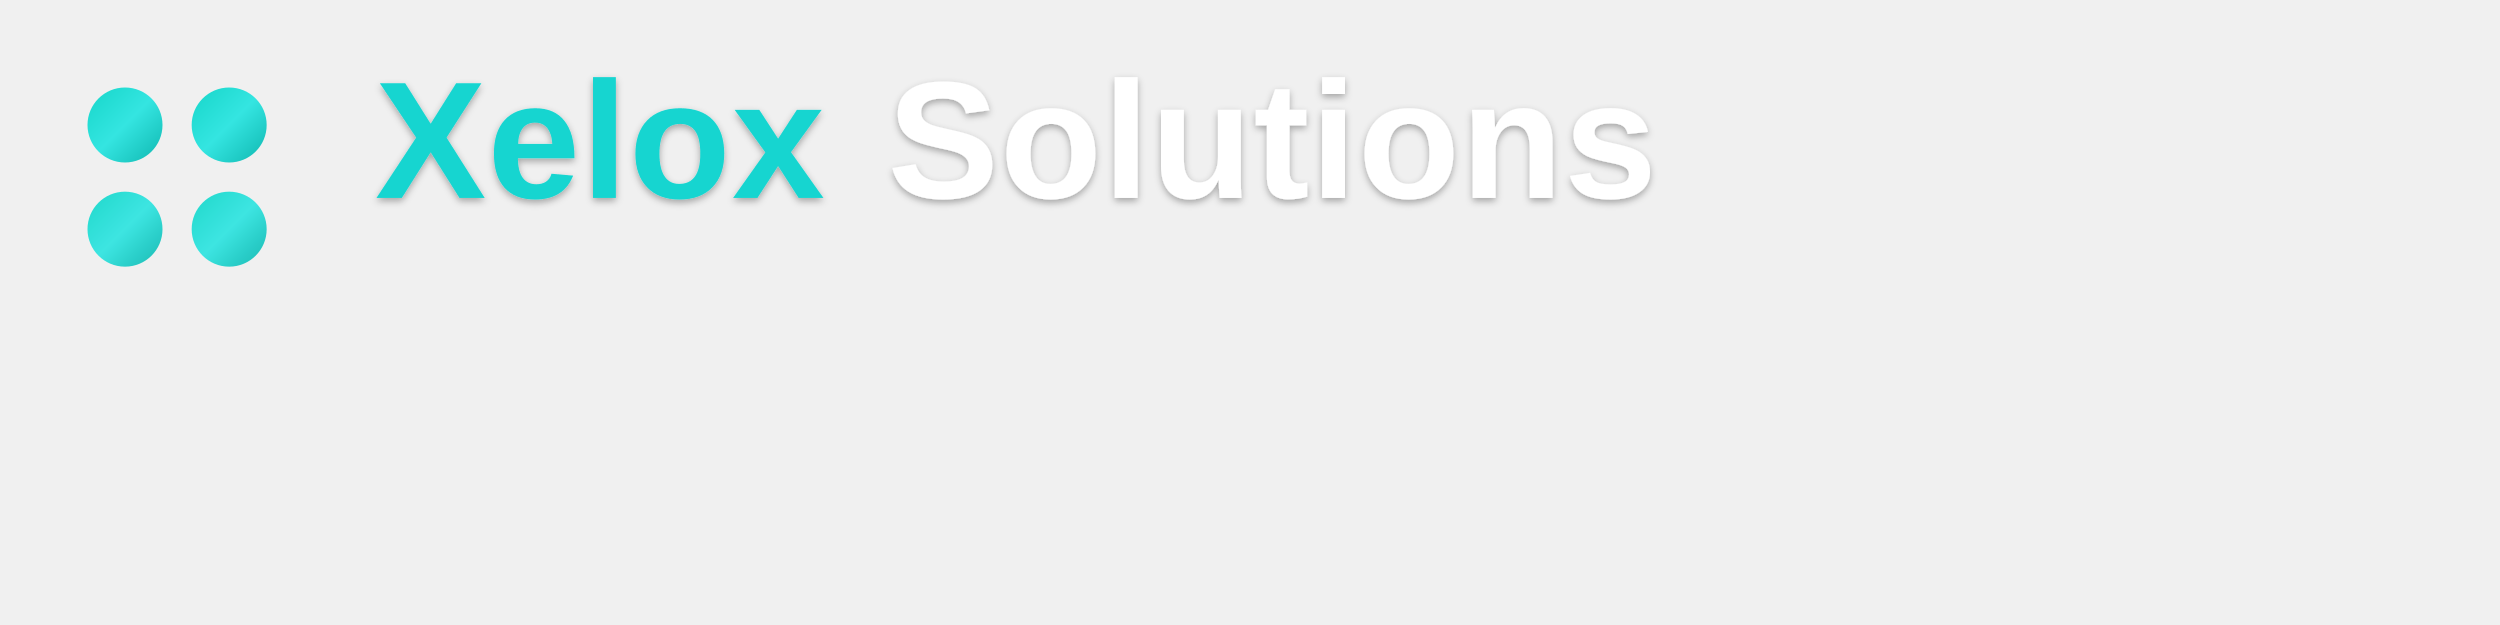
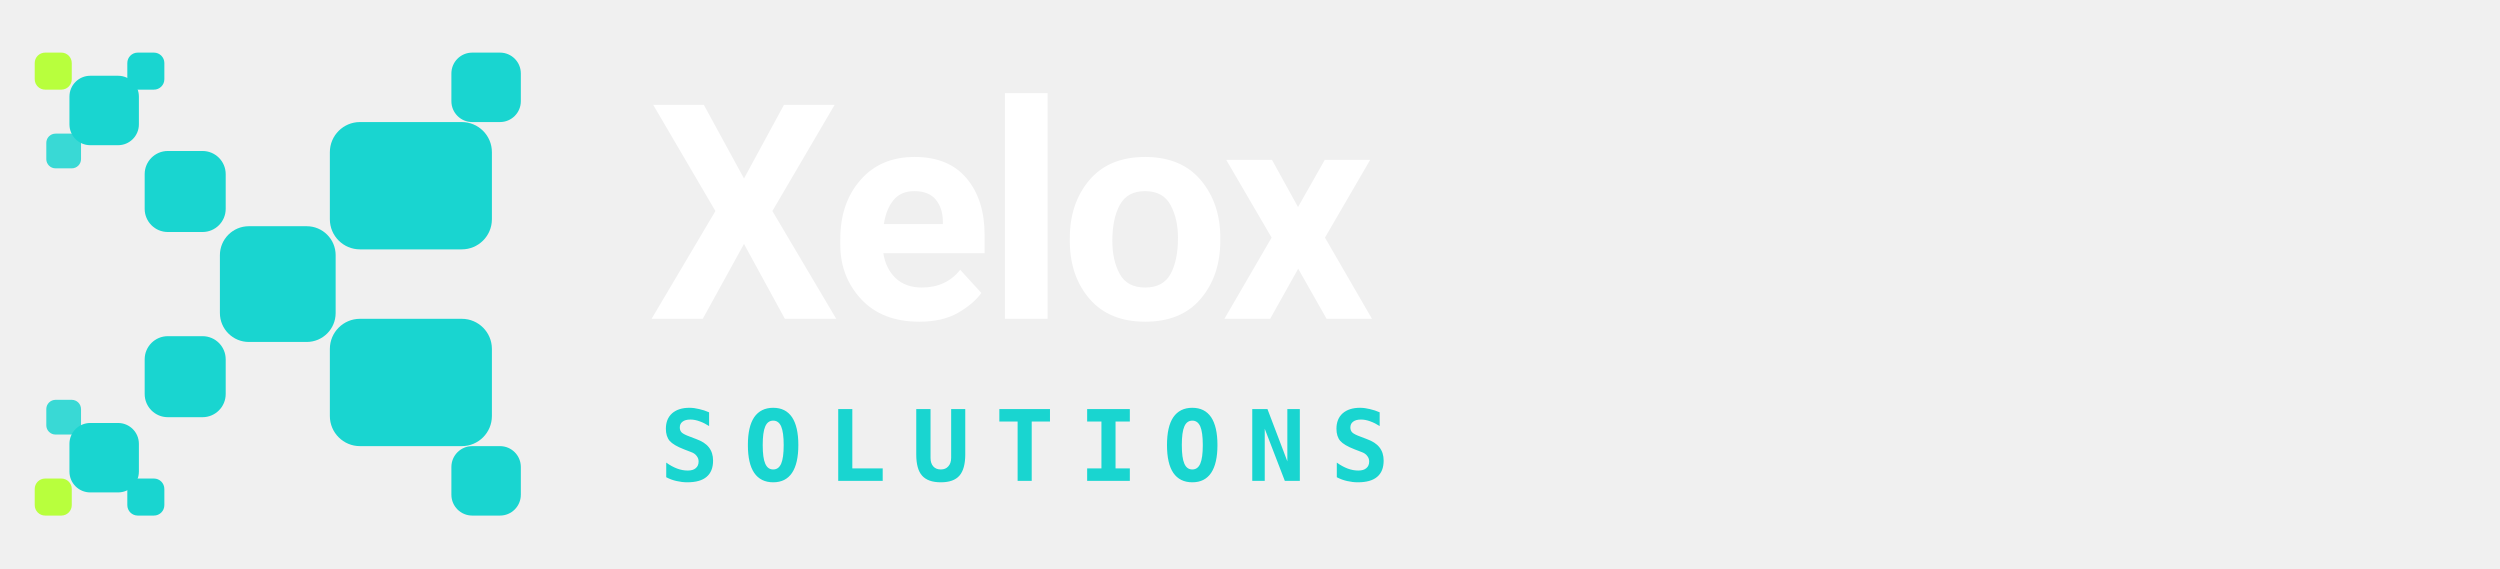
- <svg xmlns="http://www.w3.org/2000/svg" viewBox="0 0 1200 300" preserveAspectRatio="xMidYMid meet" shape-rendering="geometricPrecision" text-rendering="optimizeLegibility">
-   <defs>
-     <linearGradient id="leafGradientDark" x1="0%" y1="0%" x2="100%" y2="100%">
-       <stop offset="0%" stop-color="#16D6C9" />
-       <stop offset="50%" stop-color="#34E5E1" />
-       <stop offset="100%" stop-color="#0FB7B0" />
-     </linearGradient>
-     <filter id="logoTextShadowDark" x="-20%" y="-20%" width="140%" height="140%">
-       <feDropShadow dx="0" dy="1.5" stdDeviation="1.8" flood-color="#000000" flood-opacity="0.32" />
-     </filter>
-   </defs>
-   <circle cx="60" cy="60" r="18" fill="url(#leafGradientDark)" />
-   <circle cx="110" cy="60" r="18" fill="url(#leafGradientDark)" />
-   <circle cx="60" cy="110" r="18" fill="url(#leafGradientDark)" opacity="0.95" />
-   <circle cx="110" cy="110" r="18" fill="url(#leafGradientDark)" opacity="0.95" />
-   <text x="180" y="95" font-family="Arial, sans-serif" font-size="80" font-weight="900" letter-spacing="0.6" filter="url(#logoTextShadowDark)">
-     <tspan fill="#19D5D0">Xelox</tspan>
-     <tspan fill="#FFFFFF" dx="8">Solutions</tspan>
-   </text>
+ <svg xmlns="http://www.w3.org/2000/svg" viewBox="0 0 216 48" width="220" height="50" fill="none">
+   <g transform="translate(3, 3)">
+     <rect x="16" y="16" width="10" height="10" rx="2.5" fill="#19D5D0" />
+     <rect x="9.5" y="9.5" width="7" height="7" rx="2" fill="#19D5D0" />
+     <rect x="3" y="3" width="6" height="6" rx="1.8" fill="#19D5D0" />
+     <rect x="0" y="1" width="3.2" height="3.2" rx="0.9" fill="#B8FF3D" />
+     <rect x="1" y="8" width="3" height="3" rx="0.8" fill="#19D5D0" opacity="0.85" />
+     <rect x="8" y="1" width="3.2" height="3.2" rx="0.9" fill="#19D5D0" />
+     <rect x="9.5" y="25.5" width="7" height="7" rx="2" fill="#19D5D0" />
+     <rect x="3" y="33" width="6" height="6" rx="1.8" fill="#19D5D0" />
+     <rect x="0" y="37.8" width="3.2" height="3.2" rx="0.9" fill="#B8FF3D" />
+     <rect x="1" y="31" width="3" height="3" rx="0.8" fill="#19D5D0" opacity="0.85" />
+     <rect x="8" y="37.8" width="3.2" height="3.2" rx="0.9" fill="#19D5D0" />
+     <rect x="25.5" y="7" width="14" height="11" rx="2.6" fill="#19D5D0" />
+     <rect x="25.5" y="24" width="14" height="11" rx="2.6" fill="#19D5D0" />
+     <rect x="36" y="1" width="6" height="6" rx="1.8" fill="#19D5D0" />
+     <rect x="36" y="35" width="6" height="6" rx="1.8" fill="#19D5D0" />
+   </g>
+   <g transform="translate(56, 0)">
+     <text x="0" y="27" font-family="'Space Grotesk', -apple-system, BlinkMacSystemFont, 'Segoe UI', Roboto, sans-serif" font-size="26" font-weight="700" letter-spacing="-0.02em" fill="#FFFFFF">
+       Xelox
+     </text>
+     <text x="1" y="41" font-family="'IBM Plex Mono', 'Space Grotesk', monospace" font-size="8.5" font-weight="600" letter-spacing="0.25em" fill="#19D5D0">
+       SOLUTIONS
+     </text>
+   </g>
</svg>
